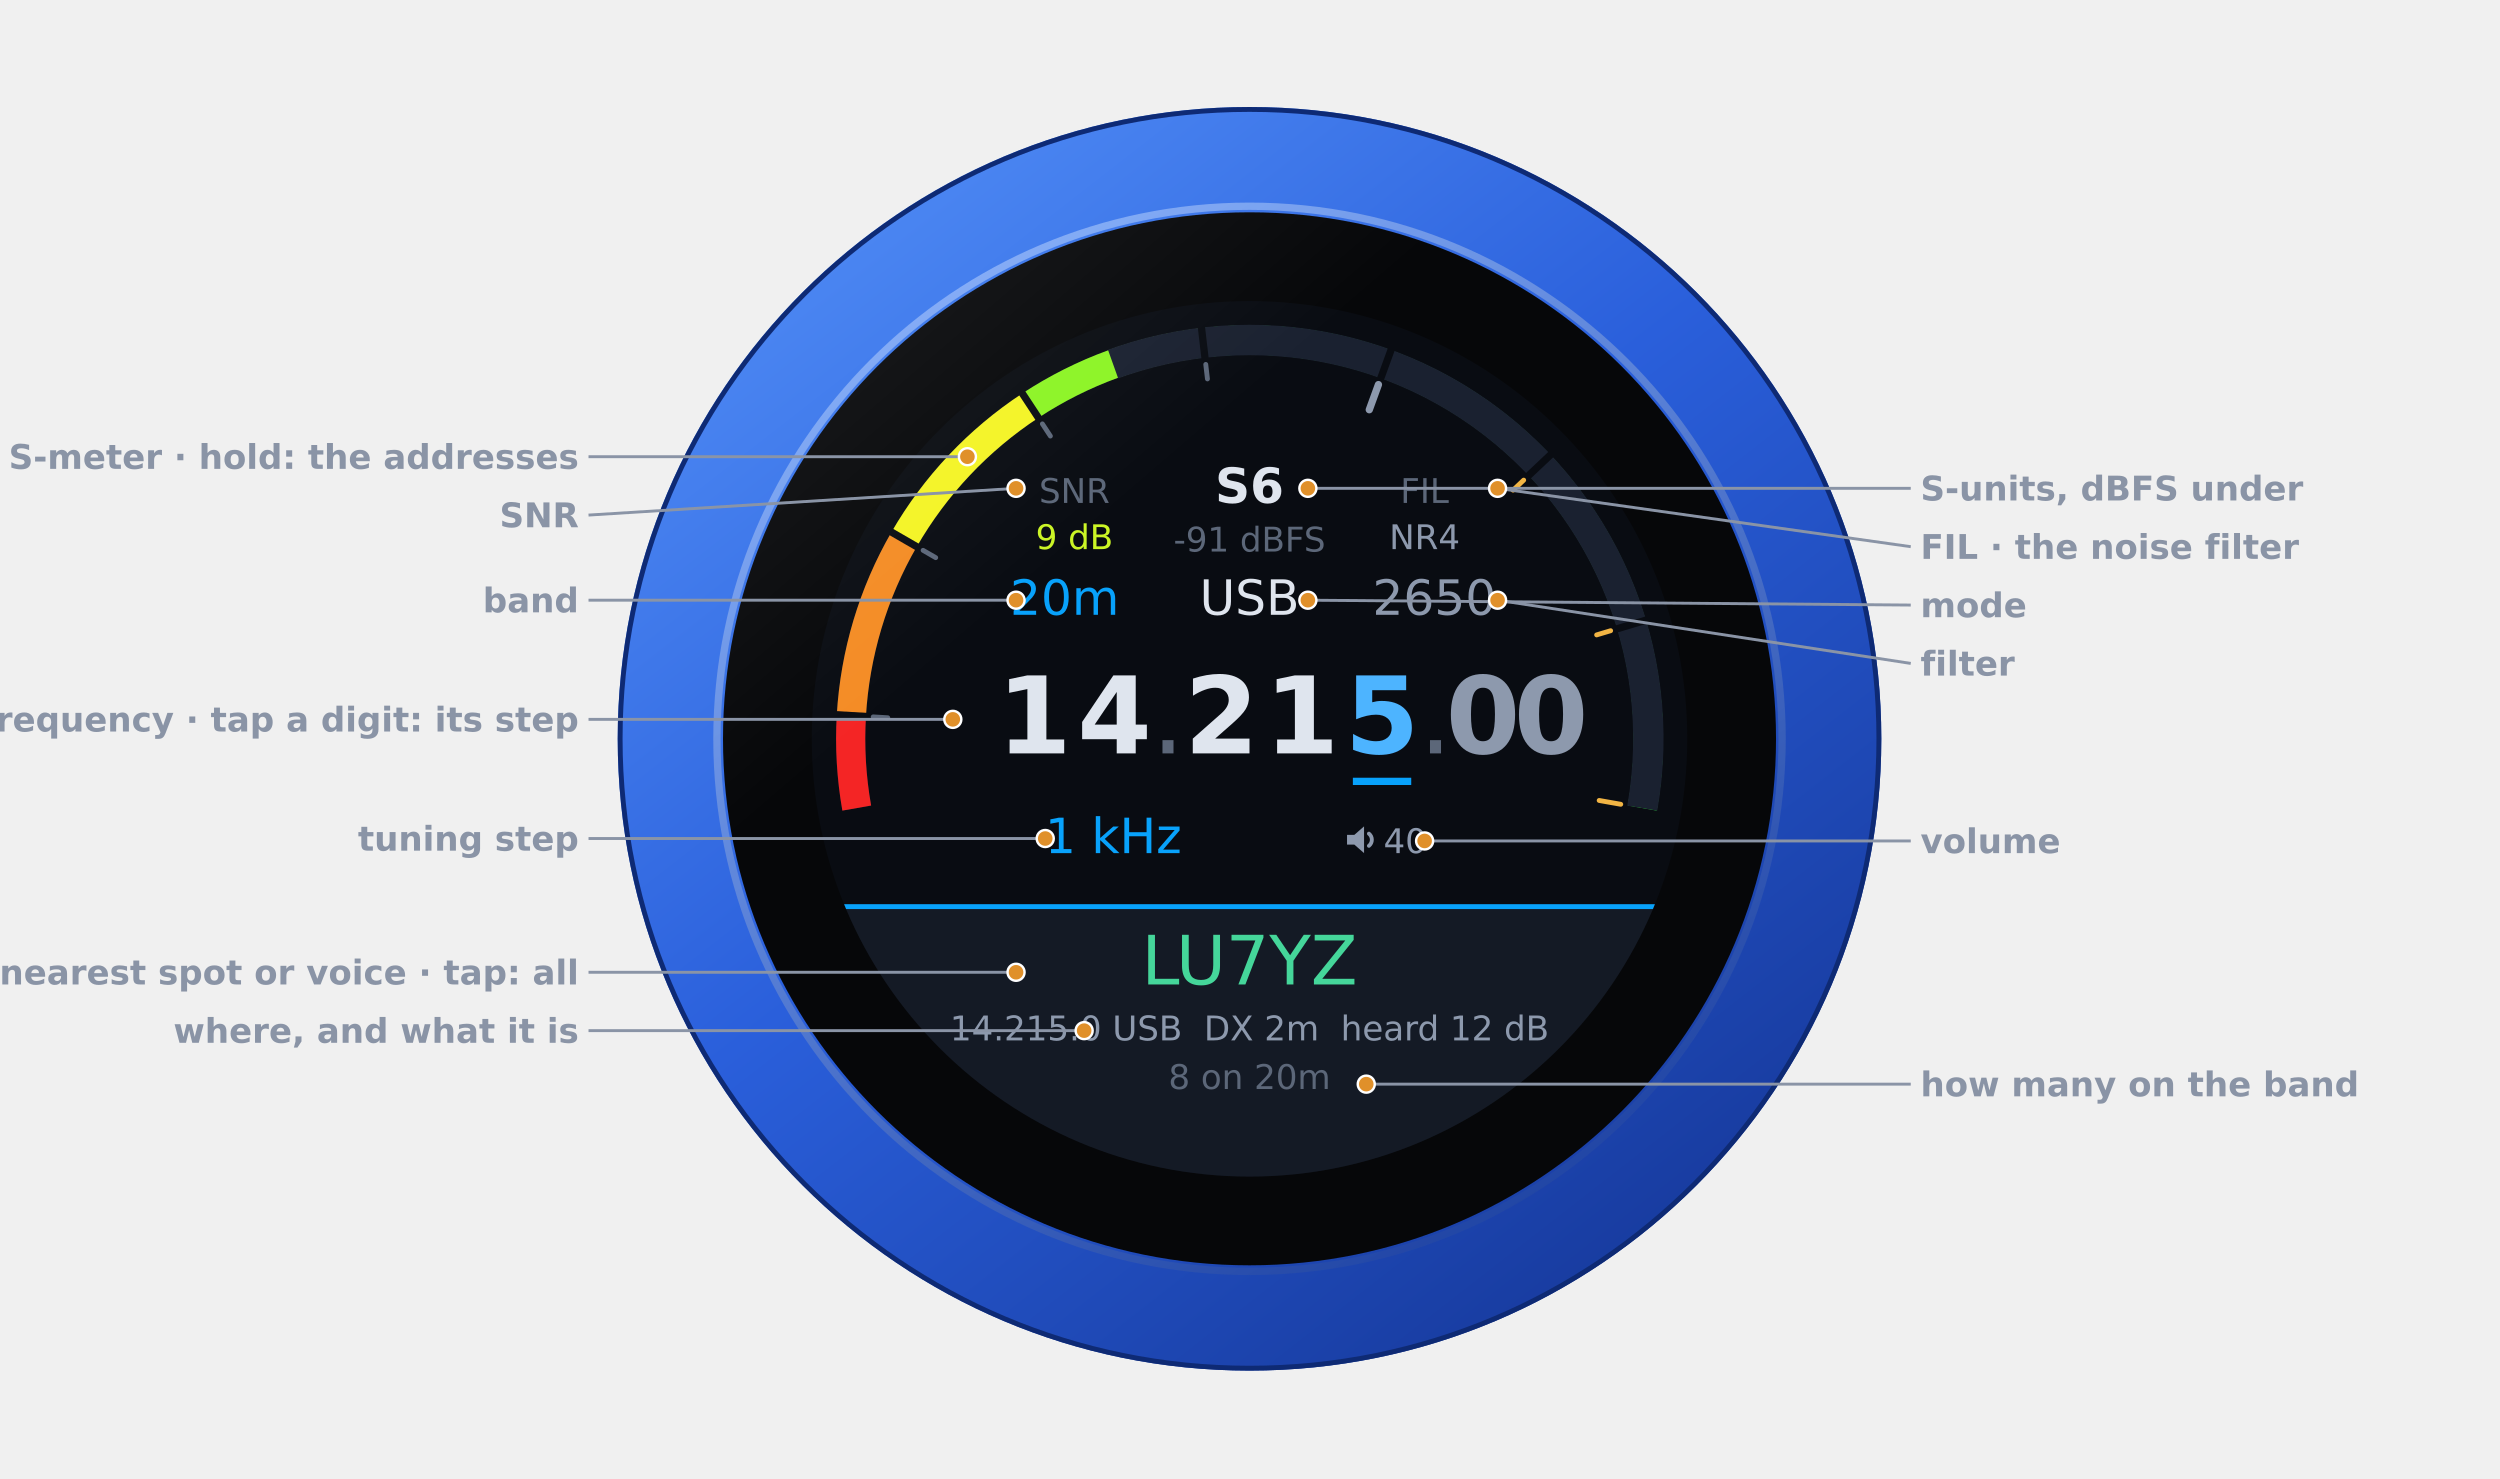
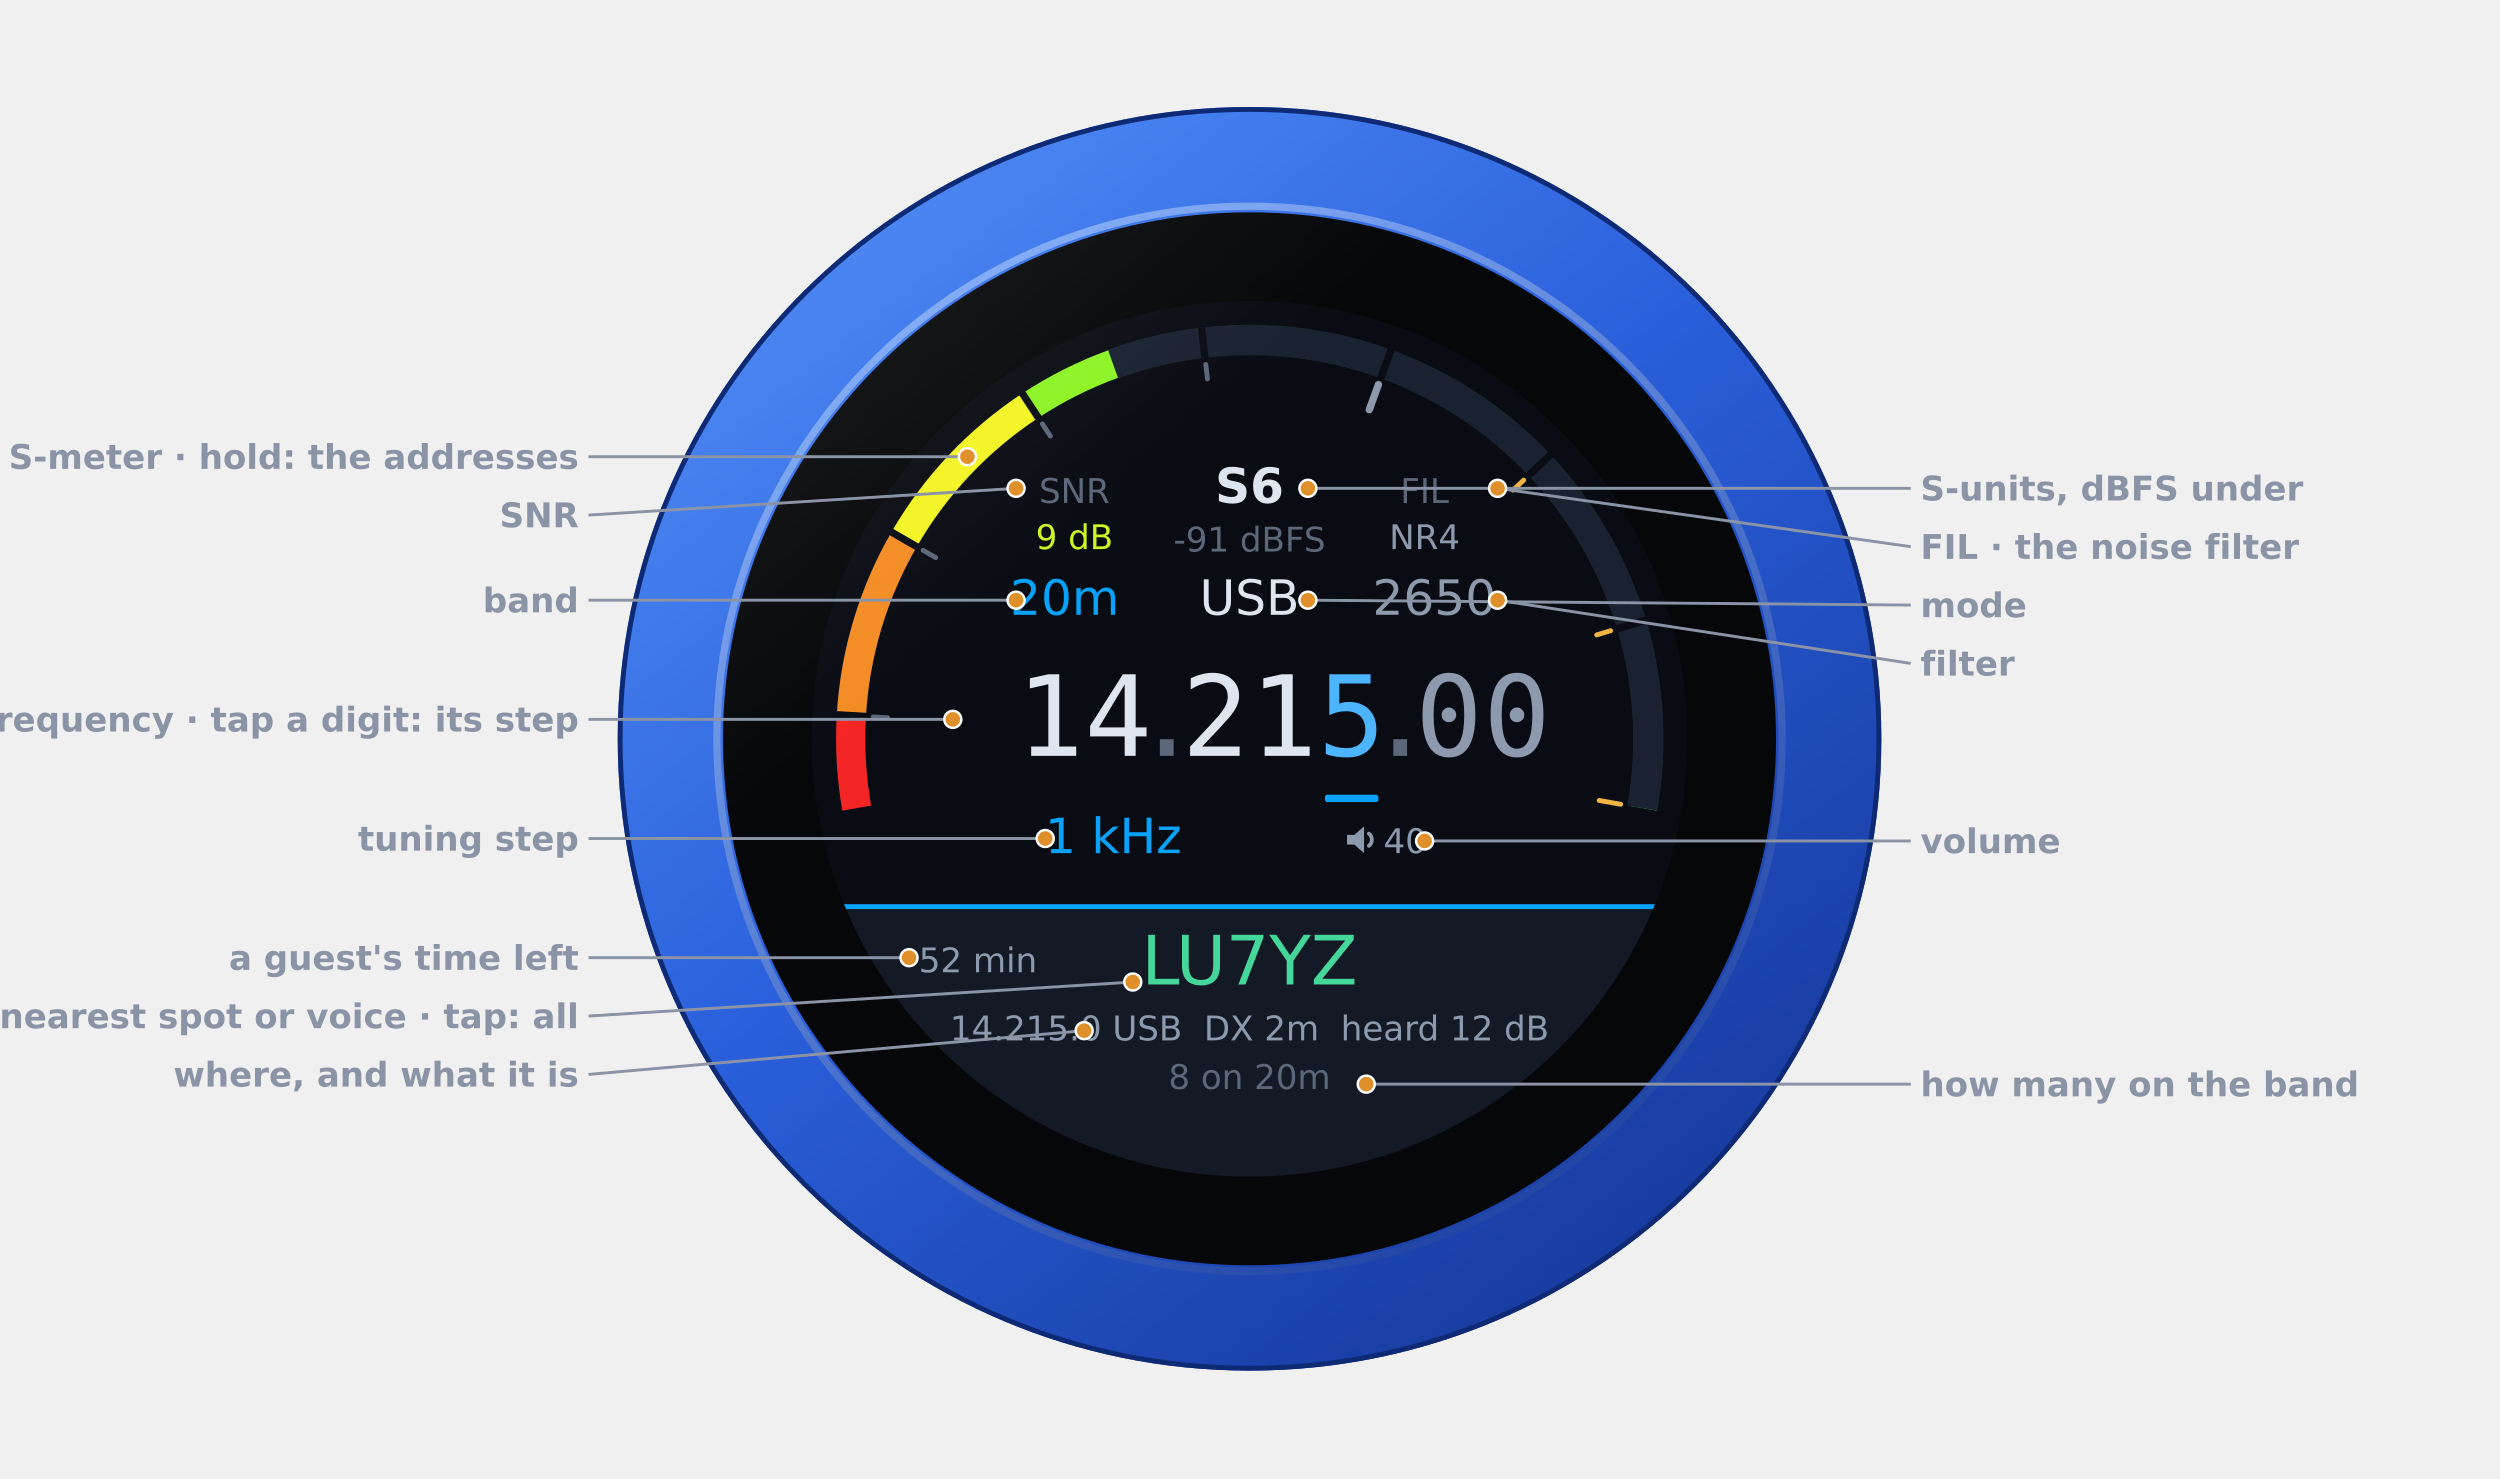
<svg xmlns="http://www.w3.org/2000/svg" viewBox="-210 0 1028 608" width="1028" height="608" role="img" aria-label="The UberSDR firmware's face">
  <defs>
    <clipPath id="uber-01-glass">
      <circle cx="180" cy="180" r="180" />
    </clipPath>
    <linearGradient id="uber-01-alu" x1="0.15" y1="0.05" x2="0.85" y2="0.95">
      <stop offset="0" stop-color="#4F8BF5" />
      <stop offset="0.45" stop-color="#2A5FDB" />
      <stop offset="1" stop-color="#16389A" />
    </linearGradient>
    <linearGradient id="uber-01-chamfer" x1="0.2" y1="0" x2="0.8" y2="1">
      <stop offset="0" stop-color="#9CC0FF" />
      <stop offset="1" stop-color="#1B3F9E" />
    </linearGradient>
    <linearGradient id="uber-01-gloss" x1="0" y1="0" x2="0.6" y2="0.7">
      <stop offset="0" stop-color="#FFFFFF" stop-opacity="0.10" />
      <stop offset="0.5" stop-color="#FFFFFF" stop-opacity="0" />
    </linearGradient>
    <linearGradient id="uber-01-upd" x1="0" y1="0" x2="0" y2="1">
      <stop offset="0" stop-color="#262015" />
      <stop offset="1" stop-color="#0C0E13" />
    </linearGradient>
    <marker id="uber-01-arrow" viewBox="0 0 10 10" refX="7" refY="5" markerWidth="7" markerHeight="7" orient="auto-start-reverse">
      <path d="M0,1 L10,5 L0,9 z" fill="#E0902A" />
    </marker>
  </defs>
  <circle cx="303.8" cy="303.8" r="259.8" fill="url(#uber-01-alu)" />
  <circle cx="303.8" cy="303.8" r="258.8" fill="none" stroke="#0E2A74" stroke-width="2" />
  <circle cx="303.8" cy="303.8" r="219.0" fill="none" stroke="url(#uber-01-chamfer)" stroke-width="3" opacity="0.8" />
  <circle cx="303.8" cy="303.8" r="216.5" fill="#060709" />
  <g transform="translate(123.8,123.8)">
    <g clip-path="url(#uber-01-glass)">
      <rect x="0" y="0" width="360" height="360" fill="#090C12" />
      <path d="M18.49,208.48 A164.00,164.00 0 1 1 341.51,208.48" fill="none" stroke="#1A2130" stroke-width="12" />
      <path d="M18.49,208.48 A164.00,164.00 0 0 1 16.28,170.46" fill="none" stroke="#F42525" stroke-width="12" />
      <path d="M16.28,170.46 A164.00,164.00 0 0 1 37.97,98.00" fill="none" stroke="#F48C25" stroke-width="12" />
      <path d="M37.97,98.00 A164.00,164.00 0 0 1 89.88,42.98" fill="none" stroke="#F4F425" stroke-width="12" />
      <path d="M89.88,42.98 A164.00,164.00 0 0 1 160.96,17.11" fill="none" stroke="#8CF425" stroke-width="12" />
      <path d="M160.96,17.11 A164.00,164.00 0 0 1 236.09,25.89" fill="none" stroke="#25F425" stroke-width="12" />
      <path d="M236.09,25.89 A164.00,164.00 0 0 1 299.29,67.46" fill="none" stroke="#25F425" stroke-width="12" />
      <path d="M299.29,67.46 A164.00,164.00 0 0 1 337.11,132.96" fill="none" stroke="#25F425" stroke-width="12" />
      <path d="M337.11,132.96 A164.00,164.00 0 0 1 341.51,208.48" fill="none" stroke="#25F425" stroke-width="12" />
      <path d="M341.51,208.48 A164.00,164.00 0 1 0 18.49,208.48" fill="none" stroke="#1A2130" stroke-width="12.5" stroke-dasharray="343.48 582.47" />
      <line x1="23.27" y1="170.87" x2="9.29" y2="170.06" stroke="#090C12" stroke-width="3" />
      <line x1="44.03" y1="101.50" x2="31.91" y2="94.50" stroke="#090C12" stroke-width="3" />
      <line x1="93.73" y1="48.83" x2="86.03" y2="37.13" stroke="#090C12" stroke-width="3" />
      <line x1="161.77" y1="24.06" x2="160.15" y2="10.16" stroke="#090C12" stroke-width="3" />
      <line x1="233.70" y1="32.47" x2="238.49" y2="19.31" stroke="#090C12" stroke-width="3" />
      <line x1="294.20" y1="72.26" x2="304.38" y2="62.65" stroke="#090C12" stroke-width="3" />
      <line x1="330.40" y1="134.97" x2="343.82" y2="130.96" stroke="#090C12" stroke-width="3" />
      <line x1="31.25" y1="171.34" x2="25.26" y2="170.99" stroke="#5C6779" stroke-width="2" stroke-linecap="round" />
      <line x1="50.96" y1="105.50" x2="45.77" y2="102.50" stroke="#5C6779" stroke-width="2" stroke-linecap="round" />
      <line x1="98.12" y1="55.51" x2="94.83" y2="50.50" stroke="#5C6779" stroke-width="2" stroke-linecap="round" />
      <line x1="162.70" y1="32.01" x2="162.01" y2="26.05" stroke="#5C6779" stroke-width="2" stroke-linecap="round" />
      <line x1="229.25" y1="44.68" x2="233.01" y2="34.35" stroke="#8D99AD" stroke-width="3" stroke-linecap="round" />
      <line x1="288.38" y1="77.75" x2="292.74" y2="73.63" stroke="#F2B544" stroke-width="2" stroke-linecap="round" />
      <line x1="322.74" y1="137.27" x2="328.49" y2="135.55" stroke="#F2B544" stroke-width="2" stroke-linecap="round" />
      <line x1="323.78" y1="205.35" x2="332.65" y2="206.92" stroke="#F2B544" stroke-width="2" stroke-linecap="round" />
      <text x="180.0" y="83.0" font-size="20" fill="#DFE5EE" font-family="DejaVu Sans,Verdana,sans-serif" font-weight="700" text-anchor="middle">S6</text>
      <text x="180.0" y="103.0" font-size="14" fill="#5C6779" font-family="DejaVu Sans,Verdana,sans-serif" font-weight="400" text-anchor="middle">-91 dBFS</text>
      <text x="108.0" y="83.0" font-size="14" fill="#5C6779" font-family="DejaVu Sans,Verdana,sans-serif" font-weight="400" text-anchor="middle">SNR</text>
      <text x="108.0" y="102.0" font-size="14" fill="#CBF525" font-family="DejaVu Sans,Verdana,sans-serif" font-weight="400" text-anchor="middle">9 dB</text>
      <text x="252.0" y="83.0" font-size="14" fill="#5C6779" font-family="DejaVu Sans,Verdana,sans-serif" font-weight="400" text-anchor="middle">FIL</text>
      <text x="252.0" y="102.0" font-size="14" fill="#8D99AD" font-family="DejaVu Sans,Verdana,sans-serif" font-weight="400" text-anchor="middle">NR4</text>
      <text x="104.0" y="129.0" font-size="20" fill="#08A2FB" font-family="DejaVu Sans,Verdana,sans-serif" font-weight="400" text-anchor="middle">20m</text>
      <text x="180.0" y="129.0" font-size="20" fill="#DFE5EE" font-family="DejaVu Sans,Verdana,sans-serif" font-weight="400" text-anchor="middle">USB</text>
      <text x="256.0" y="129.0" font-size="20" fill="#8D99AD" font-family="DejaVu Sans,Verdana,sans-serif" font-weight="400" text-anchor="middle">2650</text>
-       <text x="91.5" y="186.0" font-size="44" fill="#DFE5EE" font-family="DejaVu Sans,Verdana,sans-serif" font-weight="700" text-anchor="middle">1</text>
-       <text x="124.5" y="186.0" font-size="44" fill="#DFE5EE" font-family="DejaVu Sans,Verdana,sans-serif" font-weight="700" text-anchor="middle">4</text>
-       <text x="146.5" y="186.0" font-size="44" fill="#5C6779" font-family="DejaVu Sans,Verdana,sans-serif" font-weight="400" text-anchor="middle">.</text>
-       <text x="168.5" y="186.0" font-size="44" fill="#DFE5EE" font-family="DejaVu Sans,Verdana,sans-serif" font-weight="700" text-anchor="middle">2</text>
-       <text x="201.5" y="186.0" font-size="44" fill="#DFE5EE" font-family="DejaVu Sans,Verdana,sans-serif" font-weight="700" text-anchor="middle">1</text>
-       <text x="234.5" y="186.0" font-size="44" fill="#4DB4FF" font-family="DejaVu Sans,Verdana,sans-serif" font-weight="700" text-anchor="middle">5</text>
-       <text x="256.5" y="186.0" font-size="44" fill="#5C6779" font-family="DejaVu Sans,Verdana,sans-serif" font-weight="400" text-anchor="middle">.</text>
-       <text x="276.0" y="186.0" font-size="44" fill="#8D99AD" font-family="DejaVu Sans,Verdana,sans-serif" font-weight="700" text-anchor="middle">0</text>
-       <text x="304.0" y="186.0" font-size="44" fill="#8D99AD" font-family="DejaVu Sans,Verdana,sans-serif" font-weight="700" text-anchor="middle">0</text>
-       <rect x="222.5" y="196" width="24" height="3" fill="#08A2FB" />
+       <text x="98.0" y="187.0" font-size="46" fill="#DFE5EE" font-family="Hack,DejaVu Sans Mono,Menlo,Consolas,monospace" font-weight="400" text-anchor="middle" textLength="28" lengthAdjust="spacingAndGlyphs">1</text>
+       <text x="126.0" y="187.0" font-size="46" fill="#DFE5EE" font-family="Hack,DejaVu Sans Mono,Menlo,Consolas,monospace" font-weight="400" text-anchor="middle" textLength="28" lengthAdjust="spacingAndGlyphs">4</text>
+       <text x="146.0" y="187.0" font-size="46" fill="#5C6779" font-family="Hack,DejaVu Sans Mono,Menlo,Consolas,monospace" font-weight="400" text-anchor="middle" textLength="28" lengthAdjust="spacingAndGlyphs">.</text>
+       <text x="166.0" y="187.0" font-size="46" fill="#DFE5EE" font-family="Hack,DejaVu Sans Mono,Menlo,Consolas,monospace" font-weight="400" text-anchor="middle" textLength="28" lengthAdjust="spacingAndGlyphs">2</text>
+       <text x="194.0" y="187.0" font-size="46" fill="#DFE5EE" font-family="Hack,DejaVu Sans Mono,Menlo,Consolas,monospace" font-weight="400" text-anchor="middle" textLength="28" lengthAdjust="spacingAndGlyphs">1</text>
+       <text x="222.0" y="187.0" font-size="46" fill="#4DB4FF" font-family="Hack,DejaVu Sans Mono,Menlo,Consolas,monospace" font-weight="400" text-anchor="middle" textLength="28" lengthAdjust="spacingAndGlyphs">5</text>
+       <text x="242.0" y="187.0" font-size="46" fill="#5C6779" font-family="Hack,DejaVu Sans Mono,Menlo,Consolas,monospace" font-weight="400" text-anchor="middle" textLength="28" lengthAdjust="spacingAndGlyphs">.</text>
+       <text x="262.0" y="187.0" font-size="46" fill="#8D99AD" font-family="Hack,DejaVu Sans Mono,Menlo,Consolas,monospace" font-weight="400" text-anchor="middle" textLength="28" lengthAdjust="spacingAndGlyphs">0</text>
+       <text x="290.0" y="187.0" font-size="46" fill="#8D99AD" font-family="Hack,DejaVu Sans Mono,Menlo,Consolas,monospace" font-weight="400" text-anchor="middle" textLength="28" lengthAdjust="spacingAndGlyphs">0</text>
+       <rect x="211" y="203" width="22" height="3" rx="1" fill="#08A2FB" />
      <text x="124.0" y="227.0" font-size="20" fill="#08A2FB" font-family="DejaVu Sans,Verdana,sans-serif" font-weight="400" text-anchor="middle">1 kHz</text>
      <g transform="translate(220.1,216.0)" fill="#8D99AD">
        <path d="M0,3.5 h3 l4,-3.5 v11 l-4,-3.5 h-3 z" />
        <path d="M9,3 a3.2,3.2 0 0 1 0,5" fill="none" stroke="#8D99AD" stroke-width="1.6" stroke-linecap="round" />
      </g>
      <text x="235.1" y="227.0" font-size="14" fill="#8D99AD" font-family="DejaVu Sans,Verdana,sans-serif" font-weight="400" text-anchor="start">40</text>
      <rect x="0" y="248" width="360" height="112" fill="#141A25" />
      <line x1="0" y1="249" x2="360" y2="249" stroke="#08A2FB" stroke-width="2" />
      <text x="180.0" y="281.0" font-size="28" fill="#45D69A" font-family="DejaVu Sans,Verdana,sans-serif" font-weight="500" text-anchor="middle" xml:space="preserve">LU7YZ</text>
      <text x="180.0" y="304.0" font-size="14" fill="#8D99AD" font-family="DejaVu Sans,Verdana,sans-serif" font-weight="400" text-anchor="middle" xml:space="preserve">14.215.0 USB  DX 2m  heard 12 dB</text>
      <text x="180.0" y="324.0" font-size="14" fill="#5C6779" font-family="DejaVu Sans,Verdana,sans-serif" font-weight="400" text-anchor="middle" xml:space="preserve">8 on 20m</text>
+       <text x="44.0" y="276.0" font-size="14" fill="#8D99AD" font-family="DejaVu Sans,Verdana,sans-serif" font-weight="400" text-anchor="start" xml:space="preserve">52 min</text>
    </g>
  </g>
  <circle cx="303.8" cy="303.8" r="216.5" fill="url(#uber-01-gloss)" />
  <line x1="32.0" y1="187.8" x2="187.8" y2="187.8" stroke="#8A94A6" stroke-width="1.2" />
  <circle cx="187.8" cy="187.8" r="3.5" fill="#E0902A" stroke="#FFFFFF" stroke-width="1" />
  <text x="28.0" y="192.8" font-size="14" fill="#8A94A6" font-family="DejaVu Sans,Verdana,sans-serif" font-weight="600" text-anchor="end">S-meter · hold: the addresses</text>
  <line x1="32.0" y1="211.8" x2="207.8" y2="200.8" stroke="#8A94A6" stroke-width="1.2" />
  <circle cx="207.8" cy="200.8" r="3.5" fill="#E0902A" stroke="#FFFFFF" stroke-width="1" />
  <text x="28.0" y="216.8" font-size="14" fill="#8A94A6" font-family="DejaVu Sans,Verdana,sans-serif" font-weight="600" text-anchor="end">SNR</text>
  <line x1="32.0" y1="246.8" x2="207.8" y2="246.8" stroke="#8A94A6" stroke-width="1.2" />
  <circle cx="207.8" cy="246.8" r="3.5" fill="#E0902A" stroke="#FFFFFF" stroke-width="1" />
  <text x="28.0" y="251.8" font-size="14" fill="#8A94A6" font-family="DejaVu Sans,Verdana,sans-serif" font-weight="600" text-anchor="end">band</text>
  <line x1="32.0" y1="295.8" x2="181.8" y2="295.8" stroke="#8A94A6" stroke-width="1.2" />
  <circle cx="181.8" cy="295.8" r="3.5" fill="#E0902A" stroke="#FFFFFF" stroke-width="1" />
  <text x="28.0" y="300.8" font-size="14" fill="#8A94A6" font-family="DejaVu Sans,Verdana,sans-serif" font-weight="600" text-anchor="end">frequency · tap a digit: its step</text>
  <line x1="32.0" y1="344.8" x2="219.8" y2="344.8" stroke="#8A94A6" stroke-width="1.2" />
  <circle cx="219.8" cy="344.8" r="3.5" fill="#E0902A" stroke="#FFFFFF" stroke-width="1" />
  <text x="28.0" y="349.8" font-size="14" fill="#8A94A6" font-family="DejaVu Sans,Verdana,sans-serif" font-weight="600" text-anchor="end">tuning step</text>
-   <line x1="32.0" y1="399.8" x2="207.8" y2="399.8" stroke="#8A94A6" stroke-width="1.2" />
-   <circle cx="207.8" cy="399.8" r="3.5" fill="#E0902A" stroke="#FFFFFF" stroke-width="1" />
-   <text x="28.0" y="404.8" font-size="14" fill="#8A94A6" font-family="DejaVu Sans,Verdana,sans-serif" font-weight="600" text-anchor="end">nearest spot or voice · tap: all</text>
-   <line x1="32.0" y1="423.8" x2="235.8" y2="423.8" stroke="#8A94A6" stroke-width="1.2" />
+   <line x1="32.0" y1="393.8" x2="163.8" y2="393.8" stroke="#8A94A6" stroke-width="1.2" />
+   <circle cx="163.8" cy="393.8" r="3.5" fill="#E0902A" stroke="#FFFFFF" stroke-width="1" />
+   <text x="28.0" y="398.8" font-size="14" fill="#8A94A6" font-family="DejaVu Sans,Verdana,sans-serif" font-weight="600" text-anchor="end">a guest's time left</text>
+   <line x1="32.0" y1="417.8" x2="255.8" y2="403.8" stroke="#8A94A6" stroke-width="1.2" />
+   <circle cx="255.8" cy="403.8" r="3.5" fill="#E0902A" stroke="#FFFFFF" stroke-width="1" />
+   <text x="28.0" y="422.8" font-size="14" fill="#8A94A6" font-family="DejaVu Sans,Verdana,sans-serif" font-weight="600" text-anchor="end">nearest spot or voice · tap: all</text>
+   <line x1="32.0" y1="441.8" x2="235.8" y2="423.8" stroke="#8A94A6" stroke-width="1.2" />
  <circle cx="235.8" cy="423.8" r="3.5" fill="#E0902A" stroke="#FFFFFF" stroke-width="1" />
-   <text x="28.0" y="428.8" font-size="14" fill="#8A94A6" font-family="DejaVu Sans,Verdana,sans-serif" font-weight="600" text-anchor="end">where, and what it is</text>
+   <text x="28.0" y="446.8" font-size="14" fill="#8A94A6" font-family="DejaVu Sans,Verdana,sans-serif" font-weight="600" text-anchor="end">where, and what it is</text>
  <line x1="575.7" y1="200.8" x2="327.8" y2="200.8" stroke="#8A94A6" stroke-width="1.2" />
  <circle cx="327.8" cy="200.8" r="3.5" fill="#E0902A" stroke="#FFFFFF" stroke-width="1" />
  <text x="579.7" y="205.8" font-size="14" fill="#8A94A6" font-family="DejaVu Sans,Verdana,sans-serif" font-weight="600" text-anchor="start">S-units, dBFS under</text>
  <line x1="575.7" y1="224.8" x2="405.8" y2="200.8" stroke="#8A94A6" stroke-width="1.2" />
  <circle cx="405.8" cy="200.8" r="3.5" fill="#E0902A" stroke="#FFFFFF" stroke-width="1" />
  <text x="579.7" y="229.8" font-size="14" fill="#8A94A6" font-family="DejaVu Sans,Verdana,sans-serif" font-weight="600" text-anchor="start">FIL · the noise filter</text>
  <line x1="575.7" y1="248.8" x2="327.8" y2="246.8" stroke="#8A94A6" stroke-width="1.2" />
  <circle cx="327.8" cy="246.8" r="3.5" fill="#E0902A" stroke="#FFFFFF" stroke-width="1" />
  <text x="579.7" y="253.8" font-size="14" fill="#8A94A6" font-family="DejaVu Sans,Verdana,sans-serif" font-weight="600" text-anchor="start">mode</text>
  <line x1="575.7" y1="272.8" x2="405.8" y2="246.8" stroke="#8A94A6" stroke-width="1.2" />
  <circle cx="405.8" cy="246.8" r="3.5" fill="#E0902A" stroke="#FFFFFF" stroke-width="1" />
  <text x="579.7" y="277.8" font-size="14" fill="#8A94A6" font-family="DejaVu Sans,Verdana,sans-serif" font-weight="600" text-anchor="start">filter</text>
  <line x1="575.7" y1="345.8" x2="375.8" y2="345.8" stroke="#8A94A6" stroke-width="1.2" />
  <circle cx="375.8" cy="345.8" r="3.5" fill="#E0902A" stroke="#FFFFFF" stroke-width="1" />
  <text x="579.7" y="350.8" font-size="14" fill="#8A94A6" font-family="DejaVu Sans,Verdana,sans-serif" font-weight="600" text-anchor="start">volume</text>
  <line x1="575.7" y1="445.8" x2="351.8" y2="445.8" stroke="#8A94A6" stroke-width="1.2" />
  <circle cx="351.8" cy="445.8" r="3.5" fill="#E0902A" stroke="#FFFFFF" stroke-width="1" />
  <text x="579.7" y="450.8" font-size="14" fill="#8A94A6" font-family="DejaVu Sans,Verdana,sans-serif" font-weight="600" text-anchor="start">how many on the band</text>
</svg>
